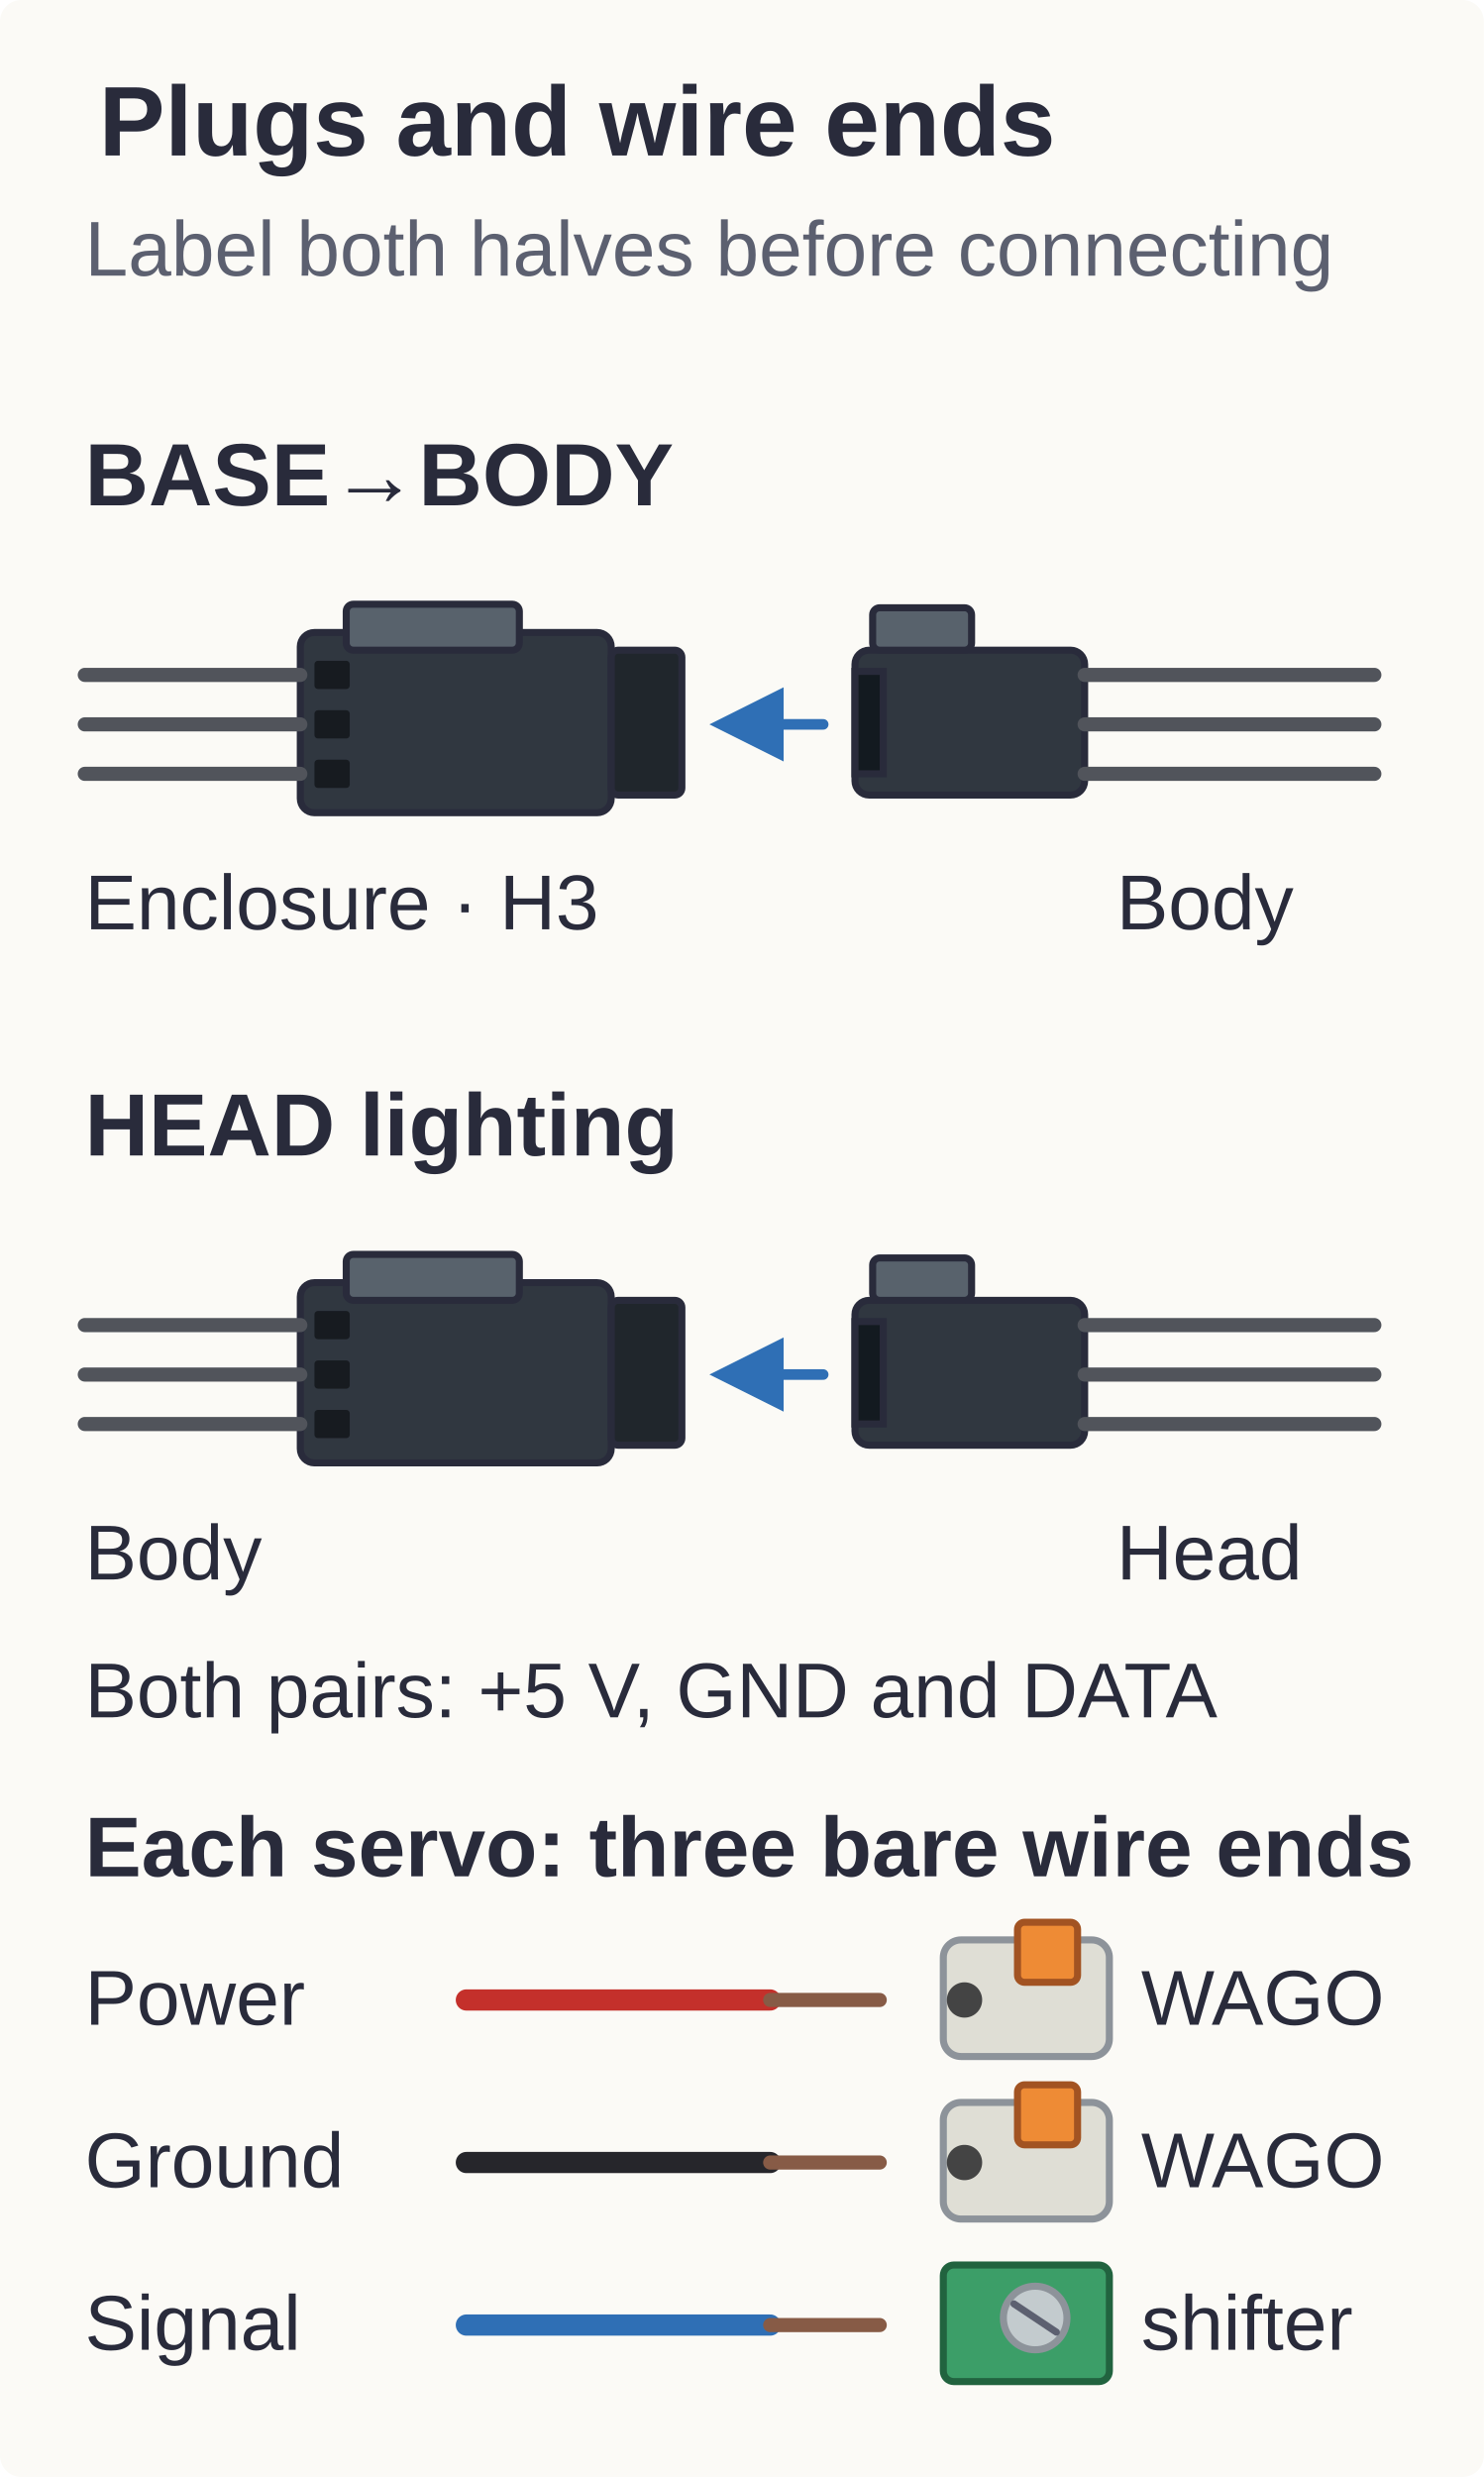
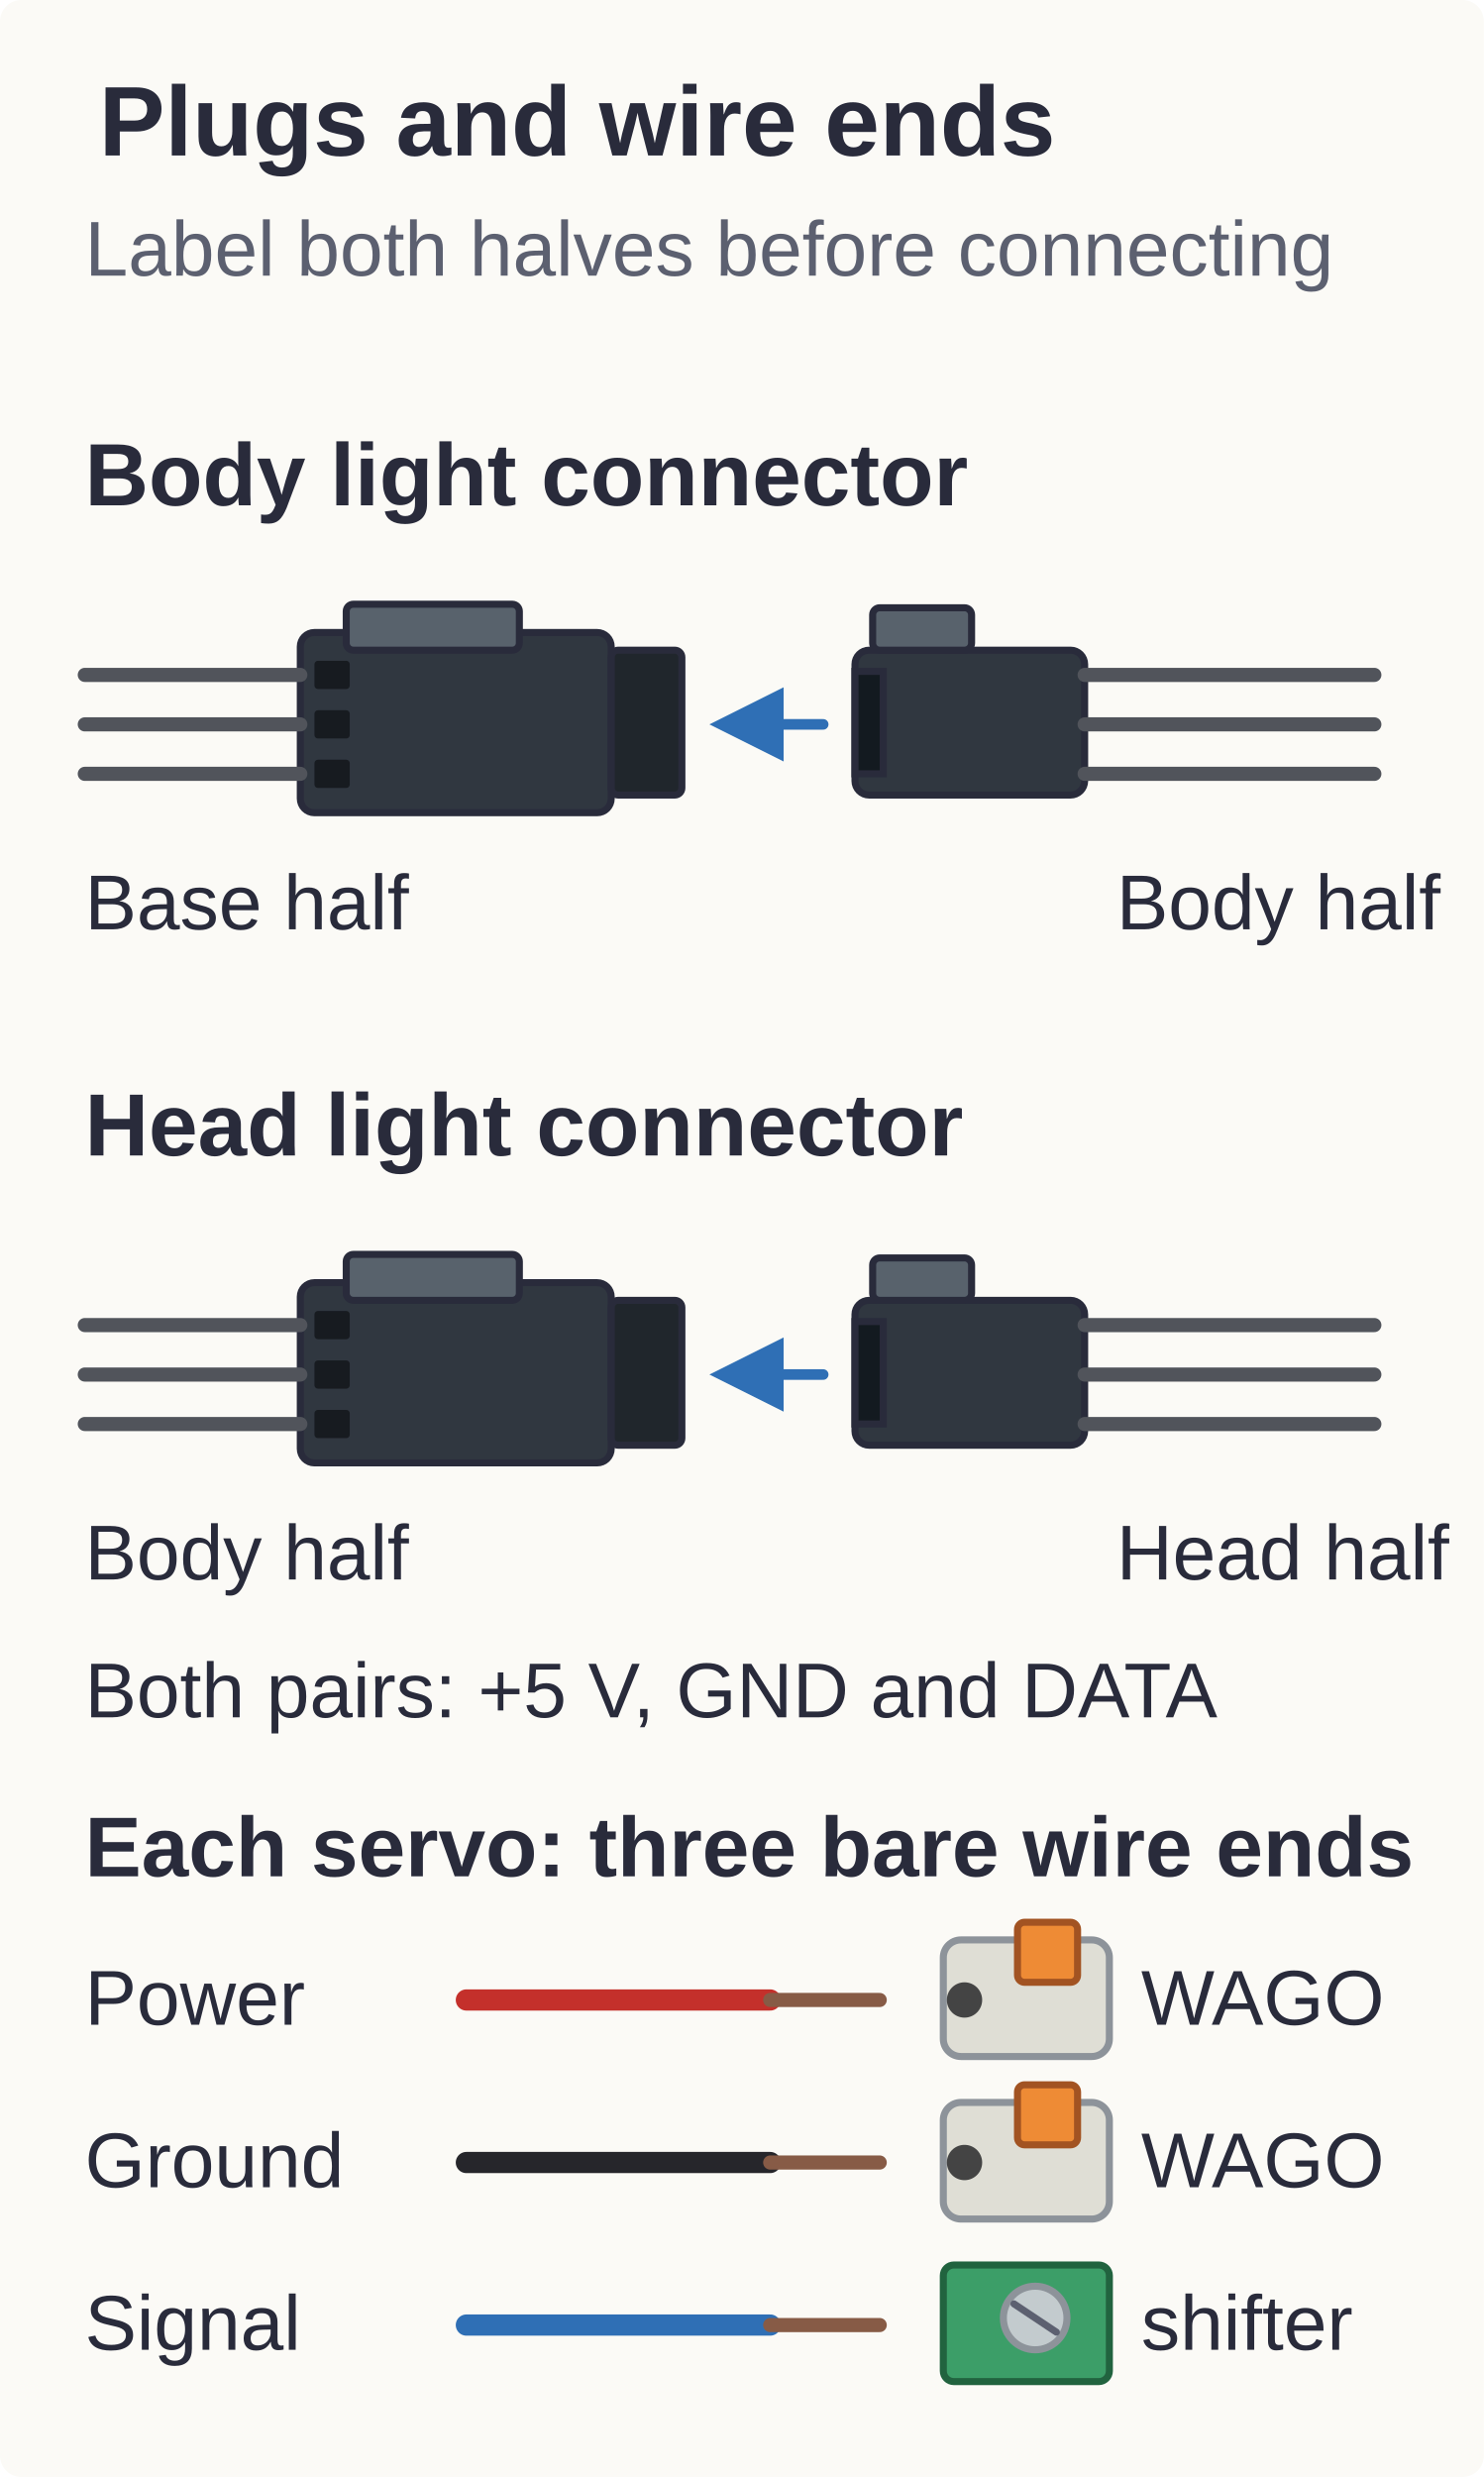
<svg xmlns="http://www.w3.org/2000/svg" viewBox="0 0 420 701" width="420" height="701" role="img">
  <defs>
    <marker id="arrow" viewBox="0 0 10 10" refX="8" refY="5" markerWidth="7" markerHeight="7" orient="auto-start-reverse">
      <path d="M0 0 L10 5 L0 10z" fill="#2f6fb5" />
    </marker>
  </defs>
  <rect x="0" y="0" width="420" height="701" rx="6" fill="#fbfaf6" stroke="none" stroke-width="2" />
  <text x="28" y="44" font-family="Arial,Helvetica,sans-serif" font-size="28" fill="#292b3b" font-weight="700" text-anchor="start">Plugs and wire ends</text>
  <text x="24" y="78" font-family="Arial,Helvetica,sans-serif" font-size="22" fill="#5c6070" font-weight="400" text-anchor="start">Label both halves before connecting</text>
-   <text x="24" y="143" font-family="Arial,Helvetica,sans-serif" font-size="25" fill="#292b3b" font-weight="700" text-anchor="start">BASE→BODY</text>
+   <text x="24" y="143" font-family="Arial,Helvetica,sans-serif" font-size="25" fill="#292b3b" font-weight="700" text-anchor="start">Body light connector</text>
  <rect x="85" y="179" width="88" height="51" rx="4" fill="#303740" stroke="#292b3b" stroke-width="2" />
  <rect x="98" y="171" width="49" height="13" rx="2" fill="#58626c" stroke="#292b3b" stroke-width="2" />
  <rect x="173" y="184" width="20" height="41" rx="2" fill="#20262c" stroke="#292b3b" stroke-width="2" />
  <rect x="89" y="187" width="10" height="8" rx="1" fill="#171b20" stroke="none" stroke-width="2" />
  <rect x="89" y="201" width="10" height="8" rx="1" fill="#171b20" stroke="none" stroke-width="2" />
  <rect x="89" y="215" width="10" height="8" rx="1" fill="#171b20" stroke="none" stroke-width="2" />
  <rect x="242" y="184" width="65" height="41" rx="4" fill="#303740" stroke="#292b3b" stroke-width="2" />
  <rect x="247" y="172" width="28" height="12" rx="2" fill="#58626c" stroke="#292b3b" stroke-width="2" />
  <rect x="242" y="190" width="8" height="29" rx="0" fill="#131a20" stroke="#292b3b" stroke-width="2" />
  <path d="M24 191 L85 191" fill="none" stroke="#51545b" stroke-width="4" stroke-linejoin="round" stroke-linecap="round" />
  <path d="M307 191 L389 191" fill="none" stroke="#51545b" stroke-width="4" stroke-linejoin="round" stroke-linecap="round" />
  <path d="M24 205 L85 205" fill="none" stroke="#51545b" stroke-width="4" stroke-linejoin="round" stroke-linecap="round" />
  <path d="M307 205 L389 205" fill="none" stroke="#51545b" stroke-width="4" stroke-linejoin="round" stroke-linecap="round" />
  <path d="M24 219 L85 219" fill="none" stroke="#51545b" stroke-width="4" stroke-linejoin="round" stroke-linecap="round" />
  <path d="M307 219 L389 219" fill="none" stroke="#51545b" stroke-width="4" stroke-linejoin="round" stroke-linecap="round" />
  <path d="M233 205 L205 205" fill="none" stroke="#2f6fb5" stroke-width="3" stroke-linejoin="round" stroke-linecap="round" marker-end="url(#arrow)" />
-   <text x="24" y="263" font-family="Arial,Helvetica,sans-serif" font-size="22" fill="#292b3b" font-weight="400" text-anchor="start">Enclosure · H3</text>
-   <text x="316" y="263" font-family="Arial,Helvetica,sans-serif" font-size="22" fill="#292b3b" font-weight="400" text-anchor="start">Body</text>
-   <text x="24" y="327" font-family="Arial,Helvetica,sans-serif" font-size="25" fill="#292b3b" font-weight="700" text-anchor="start">HEAD lighting</text>
+   <text x="24" y="263" font-family="Arial,Helvetica,sans-serif" font-size="22" fill="#292b3b" font-weight="400" text-anchor="start">Base half</text>
+   <text x="316" y="263" font-family="Arial,Helvetica,sans-serif" font-size="22" fill="#292b3b" font-weight="400" text-anchor="start">Body half</text>
+   <text x="24" y="327" font-family="Arial,Helvetica,sans-serif" font-size="25" fill="#292b3b" font-weight="700" text-anchor="start">Head light connector</text>
  <rect x="85" y="363" width="88" height="51" rx="4" fill="#303740" stroke="#292b3b" stroke-width="2" />
  <rect x="98" y="355" width="49" height="13" rx="2" fill="#58626c" stroke="#292b3b" stroke-width="2" />
  <rect x="173" y="368" width="20" height="41" rx="2" fill="#20262c" stroke="#292b3b" stroke-width="2" />
  <rect x="89" y="371" width="10" height="8" rx="1" fill="#171b20" stroke="none" stroke-width="2" />
  <rect x="89" y="385" width="10" height="8" rx="1" fill="#171b20" stroke="none" stroke-width="2" />
  <rect x="89" y="399" width="10" height="8" rx="1" fill="#171b20" stroke="none" stroke-width="2" />
  <rect x="242" y="368" width="65" height="41" rx="4" fill="#303740" stroke="#292b3b" stroke-width="2" />
  <rect x="247" y="356" width="28" height="12" rx="2" fill="#58626c" stroke="#292b3b" stroke-width="2" />
  <rect x="242" y="374" width="8" height="29" rx="0" fill="#131a20" stroke="#292b3b" stroke-width="2" />
  <path d="M24 375 L85 375" fill="none" stroke="#51545b" stroke-width="4" stroke-linejoin="round" stroke-linecap="round" />
  <path d="M307 375 L389 375" fill="none" stroke="#51545b" stroke-width="4" stroke-linejoin="round" stroke-linecap="round" />
  <path d="M24 389 L85 389" fill="none" stroke="#51545b" stroke-width="4" stroke-linejoin="round" stroke-linecap="round" />
  <path d="M307 389 L389 389" fill="none" stroke="#51545b" stroke-width="4" stroke-linejoin="round" stroke-linecap="round" />
  <path d="M24 403 L85 403" fill="none" stroke="#51545b" stroke-width="4" stroke-linejoin="round" stroke-linecap="round" />
  <path d="M307 403 L389 403" fill="none" stroke="#51545b" stroke-width="4" stroke-linejoin="round" stroke-linecap="round" />
  <path d="M233 389 L205 389" fill="none" stroke="#2f6fb5" stroke-width="3" stroke-linejoin="round" stroke-linecap="round" marker-end="url(#arrow)" />
-   <text x="24" y="447" font-family="Arial,Helvetica,sans-serif" font-size="22" fill="#292b3b" font-weight="400" text-anchor="start">Body</text>
-   <text x="316" y="447" font-family="Arial,Helvetica,sans-serif" font-size="22" fill="#292b3b" font-weight="400" text-anchor="start">Head</text>
+   <text x="24" y="447" font-family="Arial,Helvetica,sans-serif" font-size="22" fill="#292b3b" font-weight="400" text-anchor="start">Body half</text>
+   <text x="316" y="447" font-family="Arial,Helvetica,sans-serif" font-size="22" fill="#292b3b" font-weight="400" text-anchor="start">Head half</text>
  <text x="24" y="486" font-family="Arial,Helvetica,sans-serif" font-size="22" fill="#292b3b" font-weight="400" text-anchor="start">Both pairs: +5 V, GND and DATA</text>
  <text x="24" y="531" font-family="Arial,Helvetica,sans-serif" font-size="24" fill="#292b3b" font-weight="700" text-anchor="start">Each servo: three bare wire ends</text>
  <text x="24" y="573" font-family="Arial,Helvetica,sans-serif" font-size="22" fill="#292b3b" font-weight="400" text-anchor="start">Power</text>
  <path d="M132 566 L218 566" fill="none" stroke="#c4302b" stroke-width="6" stroke-linejoin="round" stroke-linecap="round" />
  <path d="M218 566 L249 566" fill="none" stroke="#875b46" stroke-width="4" stroke-linejoin="round" stroke-linecap="round" />
  <rect x="267" y="549" width="47" height="33" rx="5" fill="#dfded5" stroke="#8d939a" stroke-width="2" />
  <rect x="288" y="544" width="17" height="17" rx="2" fill="#ee8b35" stroke="#a25322" stroke-width="2" />
  <circle cx="273" cy="566" r="5" fill="#444" stroke="none" stroke-width="2" />
  <text x="323" y="573" font-family="Arial,Helvetica,sans-serif" font-size="22" fill="#292b3b" font-weight="400" text-anchor="start">WAGO</text>
  <text x="24" y="619" font-family="Arial,Helvetica,sans-serif" font-size="22" fill="#292b3b" font-weight="400" text-anchor="start">Ground</text>
  <path d="M132 612 L218 612" fill="none" stroke="#26262b" stroke-width="6" stroke-linejoin="round" stroke-linecap="round" />
  <path d="M218 612 L249 612" fill="none" stroke="#875b46" stroke-width="4" stroke-linejoin="round" stroke-linecap="round" />
  <rect x="267" y="595" width="47" height="33" rx="5" fill="#dfded5" stroke="#8d939a" stroke-width="2" />
  <rect x="288" y="590" width="17" height="17" rx="2" fill="#ee8b35" stroke="#a25322" stroke-width="2" />
  <circle cx="273" cy="612" r="5" fill="#444" stroke="none" stroke-width="2" />
  <text x="323" y="619" font-family="Arial,Helvetica,sans-serif" font-size="22" fill="#292b3b" font-weight="400" text-anchor="start">WAGO</text>
  <text x="24" y="665" font-family="Arial,Helvetica,sans-serif" font-size="22" fill="#292b3b" font-weight="400" text-anchor="start">Signal</text>
  <path d="M132 658 L218 658" fill="none" stroke="#2f6fb5" stroke-width="6" stroke-linejoin="round" stroke-linecap="round" />
  <path d="M218 658 L249 658" fill="none" stroke="#875b46" stroke-width="4" stroke-linejoin="round" stroke-linecap="round" />
  <rect x="267" y="641" width="47" height="33" rx="3" fill="#3c9e68" stroke="#21633f" stroke-width="2" />
  <circle cx="293" cy="656" r="9" fill="#c3cbce" stroke="#8d939a" stroke-width="2" />
  <path d="M287 652 L299 660" fill="none" stroke="#5c6070" stroke-width="2" stroke-linejoin="round" stroke-linecap="round" />
  <text x="323" y="665" font-family="Arial,Helvetica,sans-serif" font-size="22" fill="#292b3b" font-weight="400" text-anchor="start">shifter</text>
</svg>
